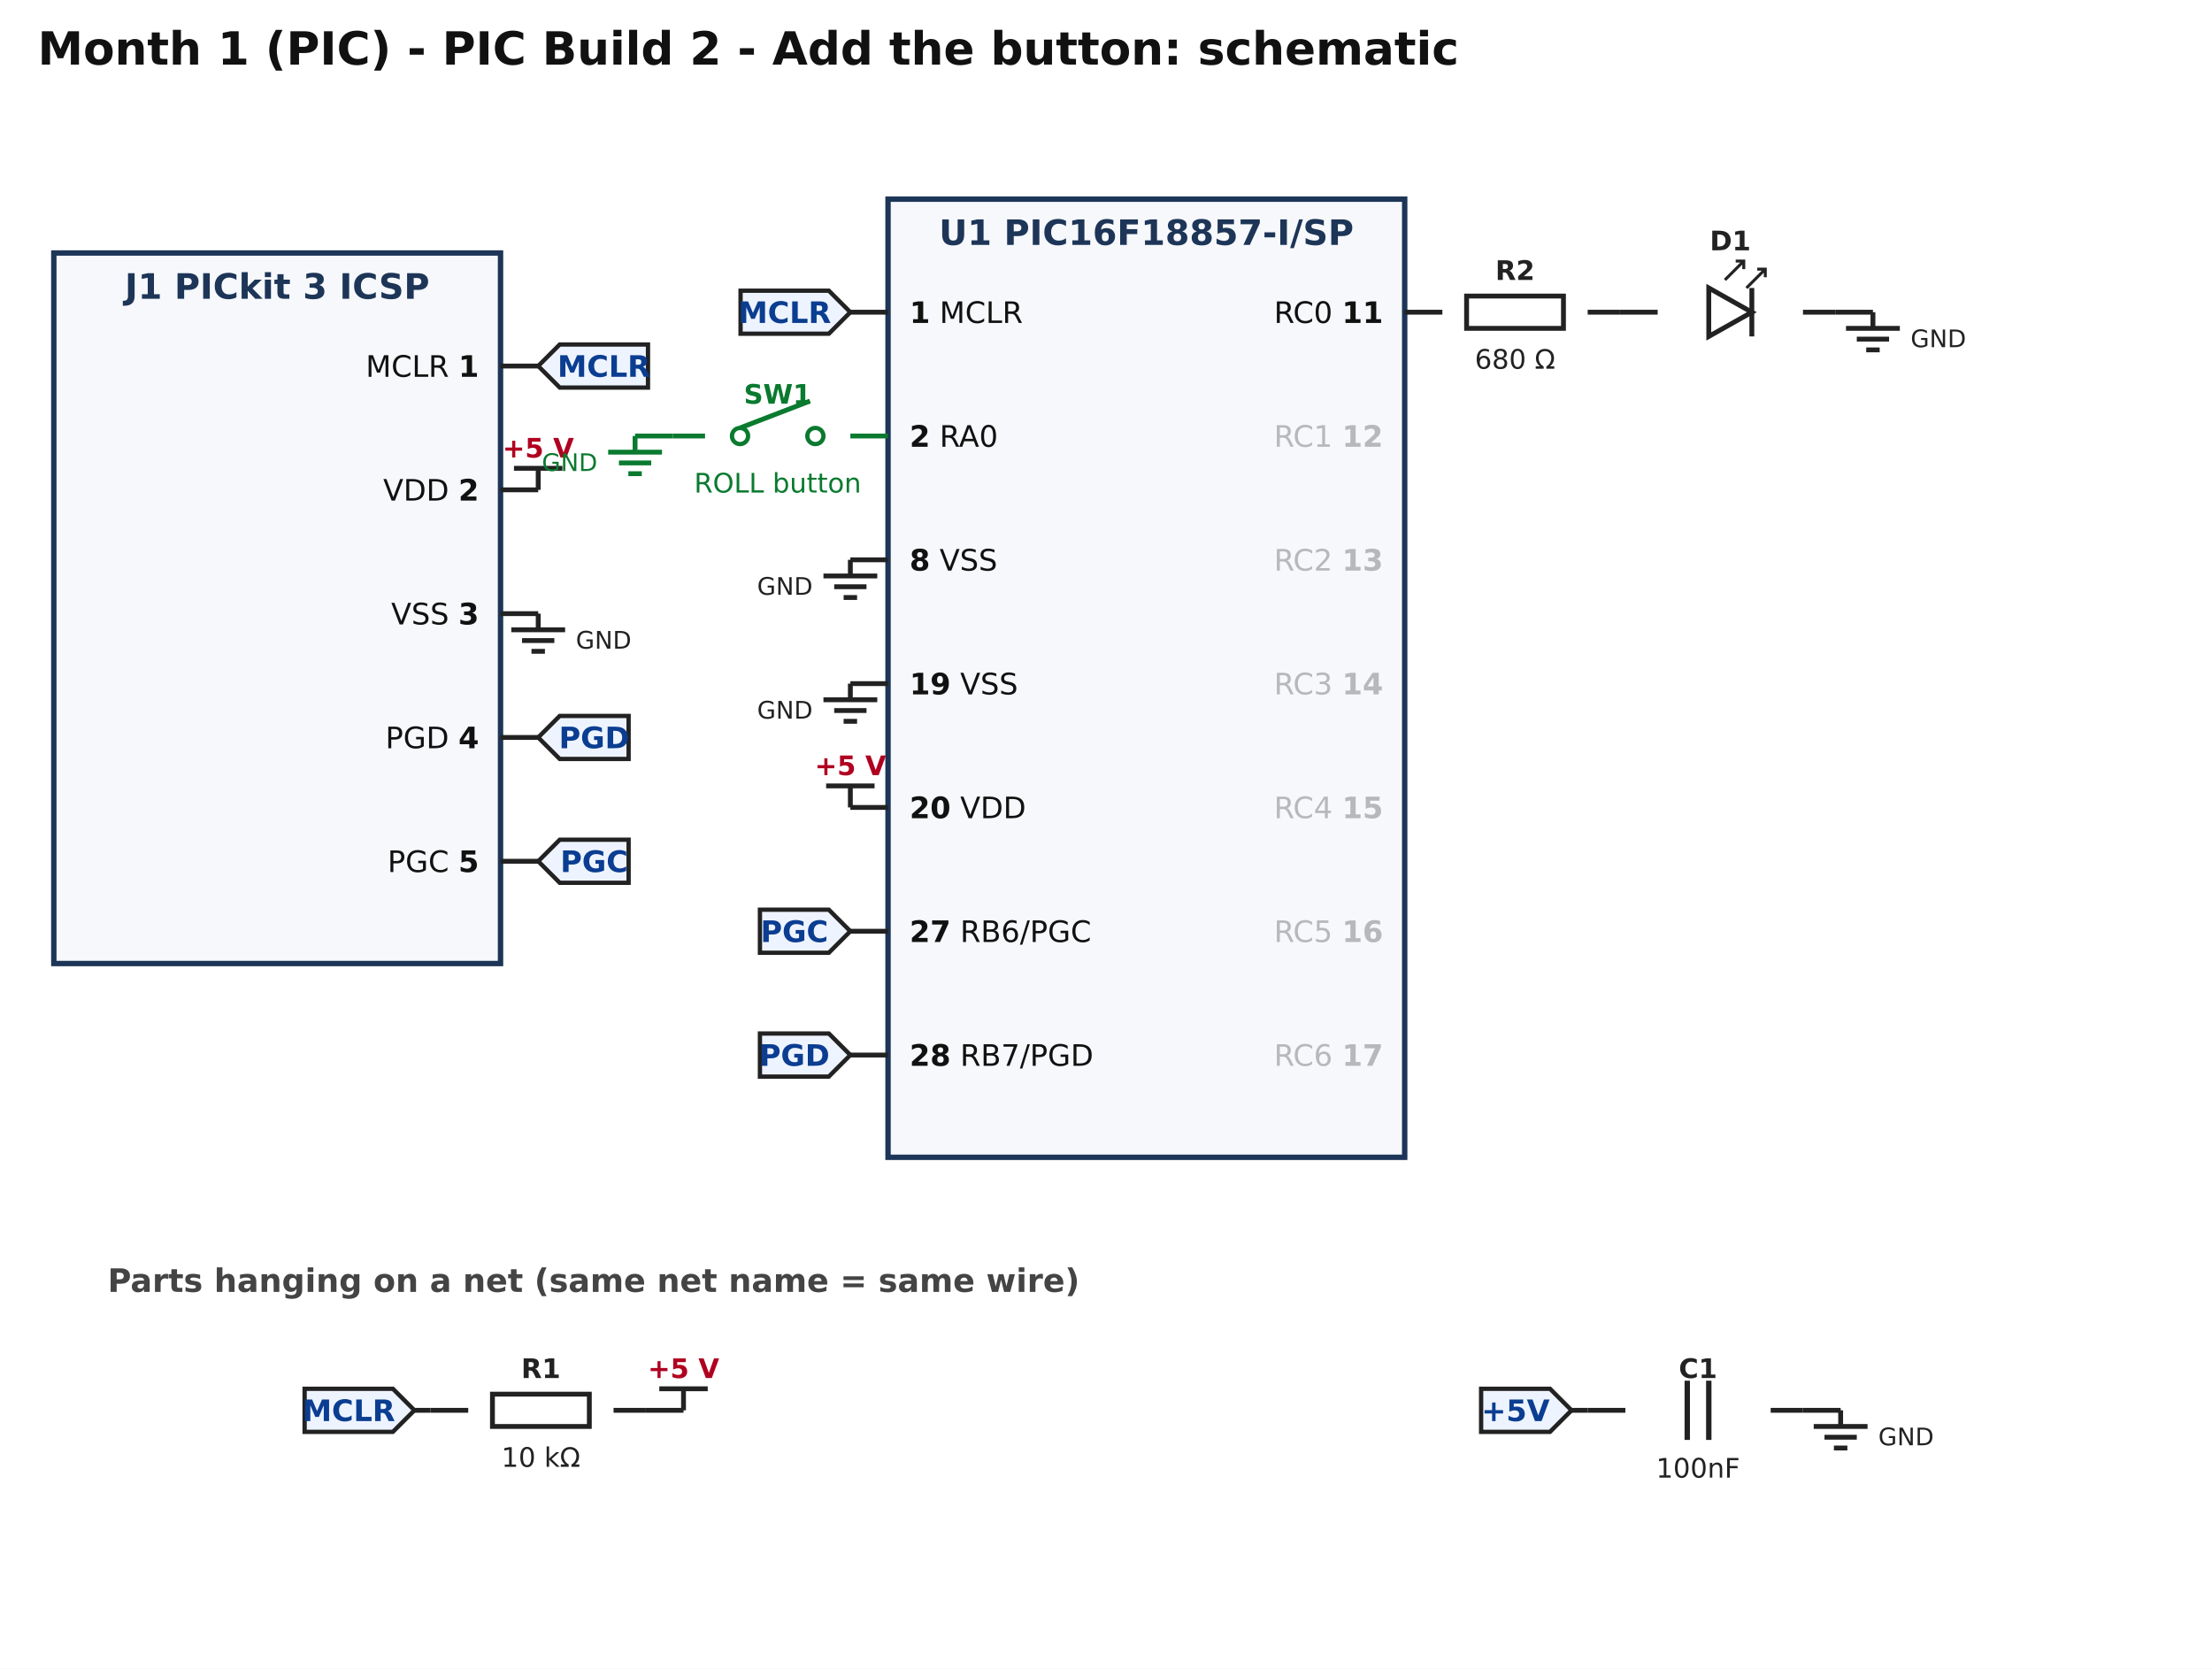
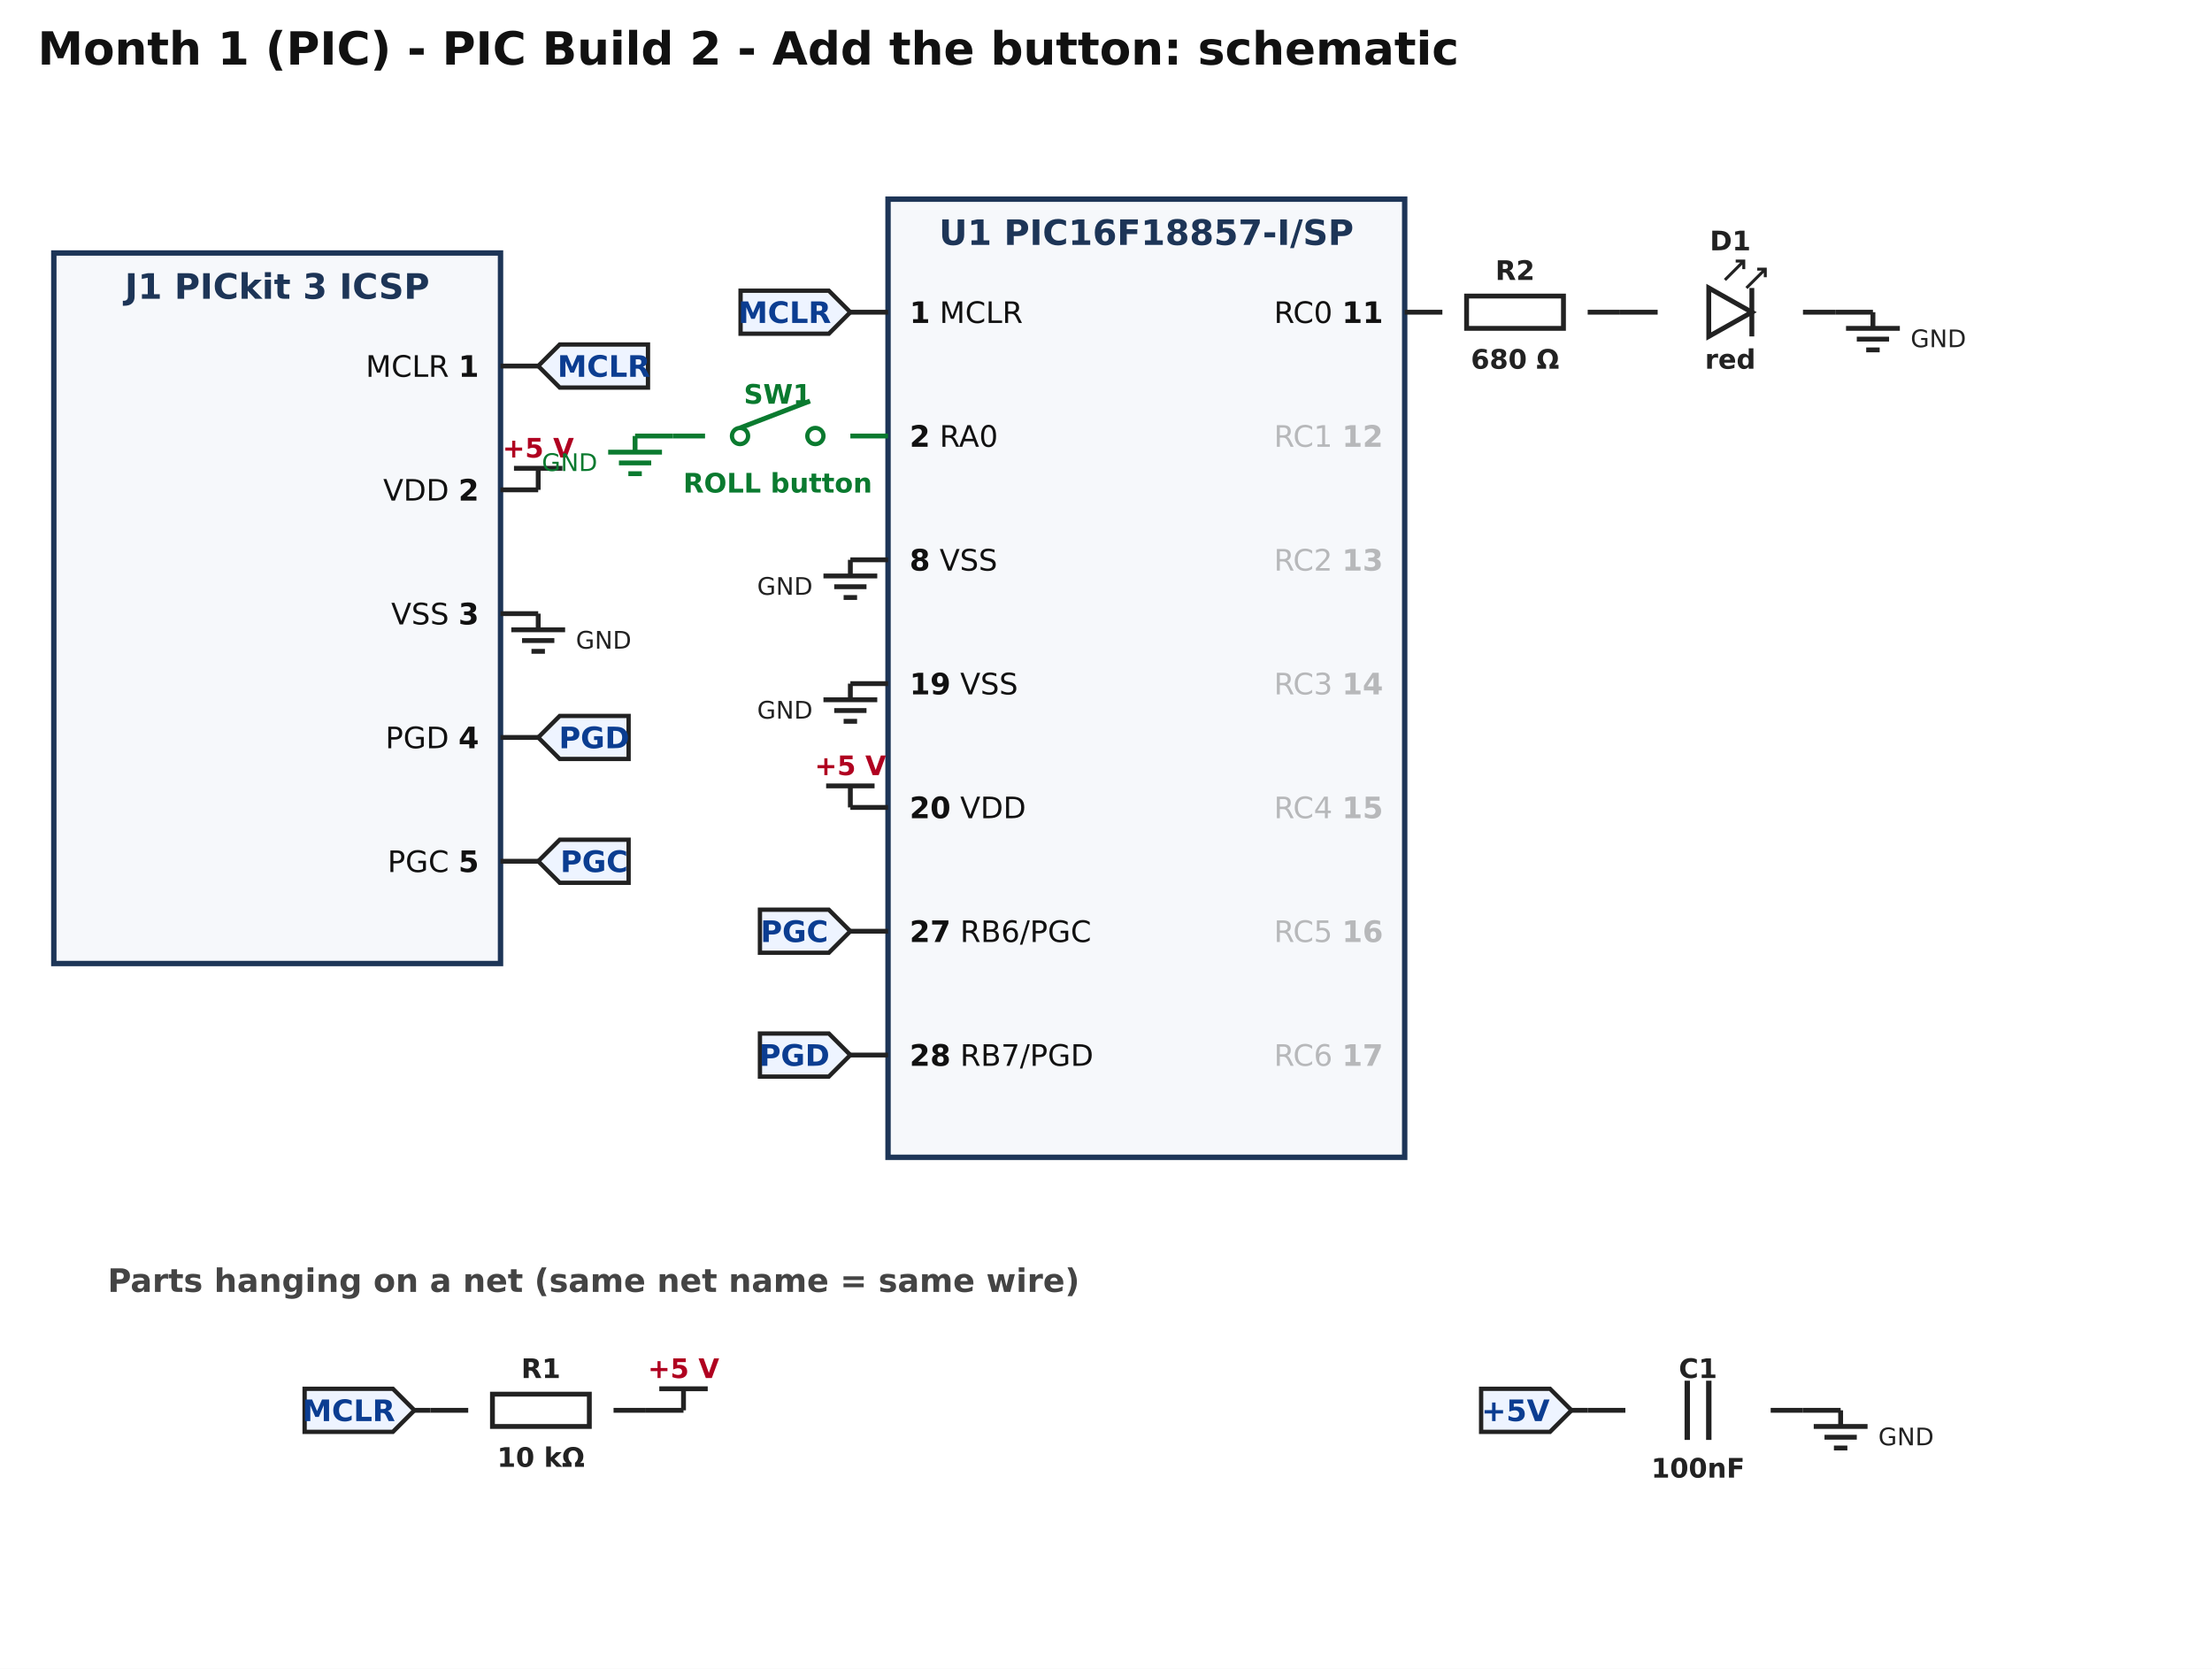
<svg xmlns="http://www.w3.org/2000/svg" viewBox="0 0 822 620" width="822" height="620" font-family="DejaVu Sans, Verdana, Arial, sans-serif">
  <rect width="100%" height="100%" fill="#fff" />
  <text x="14" y="24" font-size="17" font-weight="bold" fill="#111">Month 1 (PIC) - PIC Build 2 - Add the button: schematic</text>
  <g transform="translate(0,34)">
    <rect x="20" y="60" width="166" height="264" fill="#f6f8fb" stroke="#1d3557" stroke-width="2" />
    <text x="103.0" y="77" font-size="13" font-weight="bold" fill="#1d3557" text-anchor="middle">J1  PICkit 3 ICSP</text>
    <text x="178" y="106" font-size="11" fill="#111" text-anchor="end">MCLR  <tspan font-weight="bold">1</tspan>
    </text>
    <line x1="186" y1="102" x2="200" y2="102" stroke="#222" stroke-width="1.8" />
    <polygon points="200,102 208,94 240.8,94 240.8,110 208,110" fill="#eef4ff" stroke="#222" stroke-width="1.6" />
    <text x="224.4" y="106" font-size="11" font-weight="bold" fill="#0b3d91" text-anchor="middle">MCLR</text>
    <text x="178" y="152" font-size="11" fill="#111" text-anchor="end">VDD  <tspan font-weight="bold">2</tspan>
    </text>
    <line x1="186" y1="148" x2="200" y2="148" stroke="#222" stroke-width="1.8" />
    <g stroke="#222" stroke-width="1.8">
      <line x1="200" y1="148" x2="200" y2="140" />
      <line x1="191" y1="140" x2="209" y2="140" />
    </g>
    <text x="200" y="136" font-size="10" font-weight="bold" fill="#b00020" text-anchor="middle">+5 V</text>
    <text x="178" y="198" font-size="11" fill="#111" text-anchor="end">VSS  <tspan font-weight="bold">3</tspan>
    </text>
    <line x1="186" y1="194" x2="200" y2="194" stroke="#222" stroke-width="1.8" />
    <g stroke="#222" stroke-width="1.8">
      <line x1="200" y1="194" x2="200" y2="200" />
      <line x1="190" y1="200" x2="210" y2="200" />
      <line x1="194" y1="204" x2="206" y2="204" />
      <line x1="197.5" y1="208" x2="202.5" y2="208" />
    </g>
    <text x="214" y="207" font-size="9" fill="#222" text-anchor="start">GND</text>
    <text x="178" y="244" font-size="11" fill="#111" text-anchor="end">PGD  <tspan font-weight="bold">4</tspan>
    </text>
    <line x1="186" y1="240" x2="200" y2="240" stroke="#222" stroke-width="1.8" />
    <polygon points="200,240 208,232 233.6,232 233.6,248 208,248" fill="#eef4ff" stroke="#222" stroke-width="1.6" />
    <text x="220.8" y="244" font-size="11" font-weight="bold" fill="#0b3d91" text-anchor="middle">PGD</text>
    <text x="178" y="290" font-size="11" fill="#111" text-anchor="end">PGC  <tspan font-weight="bold">5</tspan>
    </text>
    <line x1="186" y1="286" x2="200" y2="286" stroke="#222" stroke-width="1.8" />
    <polygon points="200,286 208,278 233.6,278 233.6,294 208,294" fill="#eef4ff" stroke="#222" stroke-width="1.6" />
    <text x="220.8" y="290" font-size="11" font-weight="bold" fill="#0b3d91" text-anchor="middle">PGC</text>
    <rect x="330" y="40" width="192" height="356" fill="#f6f8fb" stroke="#1d3557" stroke-width="2" />
    <text x="426.0" y="57" font-size="13" font-weight="bold" fill="#1d3557" text-anchor="middle">U1  PIC16F18857-I/SP</text>
    <text x="338" y="86" font-size="11" fill="#111">
      <tspan font-weight="bold">1</tspan>  MCLR</text>
    <line x1="330" y1="82" x2="316" y2="82" stroke="#222" stroke-width="1.8" />
    <polygon points="316,82 308,74 275.2,74 275.2,90 308,90" fill="#eef4ff" stroke="#222" stroke-width="1.6" />
    <text x="291.6" y="86" font-size="11" font-weight="bold" fill="#0b3d91" text-anchor="middle">MCLR</text>
    <text x="338" y="132" font-size="11" fill="#111">
      <tspan font-weight="bold">2</tspan>  RA0</text>
    <line x1="330" y1="128" x2="316" y2="128" stroke="#0a7a2f" stroke-width="1.8" />
    <circle cx="275" cy="128" r="3" fill="#fff" stroke="#0a7a2f" stroke-width="1.6" />
    <circle cx="303" cy="128" r="3" fill="#fff" stroke="#0a7a2f" stroke-width="1.6" />
    <line x1="275" y1="125" x2="301" y2="115" stroke="#0a7a2f" stroke-width="1.8" />
    <text x="289" y="116" font-size="10" font-weight="bold" fill="#0a7a2f" text-anchor="middle">SW1</text>
-     <text x="289" y="149" font-size="10" fill="#0a7a2f" text-anchor="middle">ROLL button</text>
+     <text x="289" y="149" font-size="10" font-weight="600" fill="#0a7a2f" text-anchor="middle">ROLL button</text>
    <line x1="262" y1="128" x2="250" y2="128" stroke="#0a7a2f" stroke-width="1.8" />
    <line x1="250" y1="128" x2="236" y2="128" stroke="#0a7a2f" stroke-width="1.8" />
    <g stroke="#0a7a2f" stroke-width="1.8">
      <line x1="236" y1="128" x2="236" y2="134" />
      <line x1="226" y1="134" x2="246" y2="134" />
      <line x1="230" y1="138" x2="242" y2="138" />
      <line x1="233.5" y1="142" x2="238.5" y2="142" />
    </g>
    <text x="222" y="141" font-size="9" fill="#0a7a2f" text-anchor="end">GND</text>
    <text x="338" y="178" font-size="11" fill="#111">
      <tspan font-weight="bold">8</tspan>  VSS</text>
    <line x1="330" y1="174" x2="316" y2="174" stroke="#222" stroke-width="1.8" />
    <g stroke="#222" stroke-width="1.8">
      <line x1="316" y1="174" x2="316" y2="180" />
      <line x1="306" y1="180" x2="326" y2="180" />
      <line x1="310" y1="184" x2="322" y2="184" />
      <line x1="313.5" y1="188" x2="318.5" y2="188" />
    </g>
    <text x="302" y="187" font-size="9" fill="#222" text-anchor="end">GND</text>
    <text x="338" y="224" font-size="11" fill="#111">
      <tspan font-weight="bold">19</tspan>  VSS</text>
    <line x1="330" y1="220" x2="316" y2="220" stroke="#222" stroke-width="1.8" />
    <g stroke="#222" stroke-width="1.8">
      <line x1="316" y1="220" x2="316" y2="226" />
      <line x1="306" y1="226" x2="326" y2="226" />
      <line x1="310" y1="230" x2="322" y2="230" />
      <line x1="313.5" y1="234" x2="318.5" y2="234" />
    </g>
    <text x="302" y="233" font-size="9" fill="#222" text-anchor="end">GND</text>
    <text x="338" y="270" font-size="11" fill="#111">
      <tspan font-weight="bold">20</tspan>  VDD</text>
    <line x1="330" y1="266" x2="316" y2="266" stroke="#222" stroke-width="1.8" />
    <g stroke="#222" stroke-width="1.8">
      <line x1="316" y1="266" x2="316" y2="258" />
      <line x1="307" y1="258" x2="325" y2="258" />
    </g>
    <text x="316" y="254" font-size="10" font-weight="bold" fill="#b00020" text-anchor="middle">+5 V</text>
    <text x="338" y="316" font-size="11" fill="#111">
      <tspan font-weight="bold">27</tspan>  RB6/PGC</text>
    <line x1="330" y1="312" x2="316" y2="312" stroke="#222" stroke-width="1.8" />
    <polygon points="316,312 308,304 282.4,304 282.4,320 308,320" fill="#eef4ff" stroke="#222" stroke-width="1.6" />
    <text x="295.2" y="316" font-size="11" font-weight="bold" fill="#0b3d91" text-anchor="middle">PGC</text>
    <text x="338" y="362" font-size="11" fill="#111">
      <tspan font-weight="bold">28</tspan>  RB7/PGD</text>
    <line x1="330" y1="358" x2="316" y2="358" stroke="#222" stroke-width="1.8" />
    <polygon points="316,358 308,350 282.4,350 282.4,366 308,366" fill="#eef4ff" stroke="#222" stroke-width="1.6" />
    <text x="295.2" y="362" font-size="11" font-weight="bold" fill="#0b3d91" text-anchor="middle">PGD</text>
    <text x="514" y="86" font-size="11" fill="#111" text-anchor="end">RC0  <tspan font-weight="bold">11</tspan>
    </text>
    <line x1="522" y1="82" x2="536" y2="82" stroke="#222" stroke-width="1.8" />
    <rect x="545" y="76" width="36" height="12" fill="#fff" stroke="#222" stroke-width="1.8" />
    <text x="563" y="70" font-size="10" font-weight="bold" fill="#222" text-anchor="middle">R2</text>
-     <text x="563" y="103" font-size="10" fill="#222" text-anchor="middle">680 Ω</text>
+     <text x="563" y="103" font-size="10" font-weight="600" fill="#222" text-anchor="middle">680 Ω</text>
    <line x1="590" y1="82" x2="602" y2="82" stroke="#222" stroke-width="1.8" />
    <line x1="602" y1="82" x2="616" y2="82" stroke="#222" stroke-width="1.8" />
    <polygon points="635,73 635,91 651,82" fill="#fff" stroke="#222" stroke-width="1.8" />
    <line x1="651" y1="73" x2="651" y2="91" stroke="#222" stroke-width="1.8" />
    <path d="M 641 70 l 7 -7 m -3 0 h 3 v 3 M 649 73 l 7 -7 m -3 0 h 3 v 3" fill="none" stroke="#222" stroke-width="1.1" />
    <text x="643" y="59" font-size="10" font-weight="bold" fill="#222" text-anchor="middle">D1</text>
+     <text x="643" y="103" font-size="10" font-weight="600" fill="#222" text-anchor="middle">red</text>
    <line x1="670" y1="82" x2="682" y2="82" stroke="#222" stroke-width="1.8" />
    <line x1="682" y1="82" x2="696" y2="82" stroke="#222" stroke-width="1.8" />
    <g stroke="#222" stroke-width="1.8">
      <line x1="696" y1="82" x2="696" y2="88" />
      <line x1="686" y1="88" x2="706" y2="88" />
      <line x1="690" y1="92" x2="702" y2="92" />
      <line x1="693.5" y1="96" x2="698.5" y2="96" />
    </g>
    <text x="710" y="95" font-size="9" fill="#222" text-anchor="start">GND</text>
    <text x="514" y="132" font-size="11" fill="#111" text-anchor="end" opacity=".28">RC1  <tspan font-weight="bold">12</tspan>
    </text>
    <text x="514" y="178" font-size="11" fill="#111" text-anchor="end" opacity=".28">RC2  <tspan font-weight="bold">13</tspan>
    </text>
    <text x="514" y="224" font-size="11" fill="#111" text-anchor="end" opacity=".28">RC3  <tspan font-weight="bold">14</tspan>
    </text>
    <text x="514" y="270" font-size="11" fill="#111" text-anchor="end" opacity=".28">RC4  <tspan font-weight="bold">15</tspan>
    </text>
    <text x="514" y="316" font-size="11" fill="#111" text-anchor="end" opacity=".28">RC5  <tspan font-weight="bold">16</tspan>
    </text>
    <text x="514" y="362" font-size="11" fill="#111" text-anchor="end" opacity=".28">RC6  <tspan font-weight="bold">17</tspan>
    </text>
    <text x="40" y="446" font-size="12" font-weight="bold" fill="#444">Parts hanging on a net (same net name = same wire)</text>
    <polygon points="154,490 146,482 113.2,482 113.2,498 146,498" fill="#eef4ff" stroke="#222" stroke-width="1.6" />
    <text x="129.6" y="494" font-size="11" font-weight="bold" fill="#0b3d91" text-anchor="middle">MCLR</text>
    <line x1="154" y1="490" x2="160" y2="490" stroke="#222" stroke-width="1.8" />
    <line x1="160" y1="490" x2="174" y2="490" stroke="#222" stroke-width="1.8" />
    <rect x="183" y="484" width="36" height="12" fill="#fff" stroke="#222" stroke-width="1.8" />
    <text x="201" y="478" font-size="10" font-weight="bold" fill="#222" text-anchor="middle">R1</text>
-     <text x="201" y="511" font-size="10" fill="#222" text-anchor="middle">10 kΩ</text>
+     <text x="201" y="511" font-size="10" font-weight="600" fill="#222" text-anchor="middle">10 kΩ</text>
    <line x1="228" y1="490" x2="240" y2="490" stroke="#222" stroke-width="1.8" />
    <line x1="240" y1="490" x2="254" y2="490" stroke="#222" stroke-width="1.8" />
    <g stroke="#222" stroke-width="1.8">
      <line x1="254" y1="490" x2="254" y2="482" />
      <line x1="245" y1="482" x2="263" y2="482" />
    </g>
    <text x="254" y="478" font-size="10" font-weight="bold" fill="#b00020" text-anchor="middle">+5 V</text>
    <polygon points="584,490 576,482 550.4,482 550.4,498 576,498" fill="#eef4ff" stroke="#222" stroke-width="1.6" />
    <text x="563.2" y="494" font-size="11" font-weight="bold" fill="#0b3d91" text-anchor="middle">+5V</text>
    <line x1="584" y1="490" x2="590" y2="490" stroke="#222" stroke-width="1.8" />
    <line x1="590" y1="490" x2="604" y2="490" stroke="#222" stroke-width="1.8" />
    <line x1="627" y1="479" x2="627" y2="501" stroke="#222" stroke-width="2" />
    <line x1="635" y1="479" x2="635" y2="501" stroke="#222" stroke-width="2" />
    <text x="631" y="478" font-size="10" font-weight="bold" fill="#222" text-anchor="middle">C1</text>
-     <text x="631" y="515" font-size="10" fill="#222" text-anchor="middle">100nF</text>
+     <text x="631" y="515" font-size="10" font-weight="600" fill="#222" text-anchor="middle">100nF</text>
    <line x1="658" y1="490" x2="670" y2="490" stroke="#222" stroke-width="1.8" />
    <line x1="670" y1="490" x2="684" y2="490" stroke="#222" stroke-width="1.8" />
    <g stroke="#222" stroke-width="1.8">
      <line x1="684" y1="490" x2="684" y2="496" />
      <line x1="674" y1="496" x2="694" y2="496" />
      <line x1="678" y1="500" x2="690" y2="500" />
      <line x1="681.5" y1="504" x2="686.5" y2="504" />
    </g>
    <text x="698" y="503" font-size="9" fill="#222" text-anchor="start">GND</text>
  </g>
</svg>
